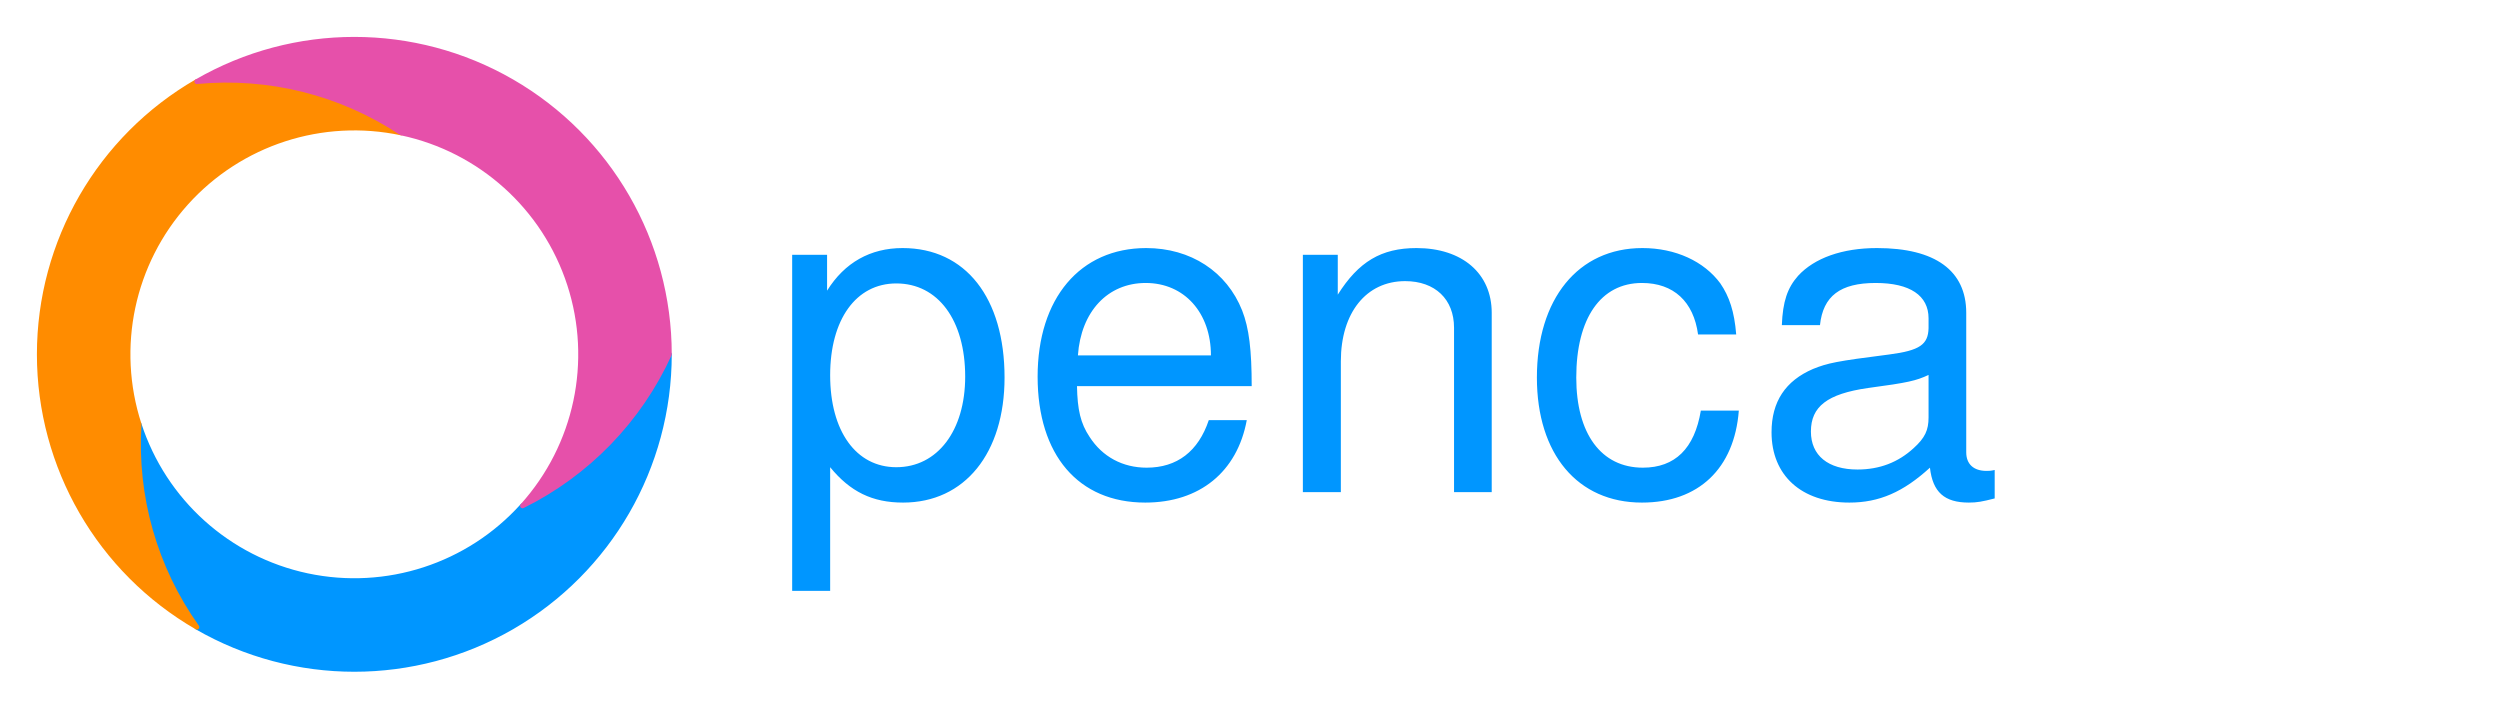
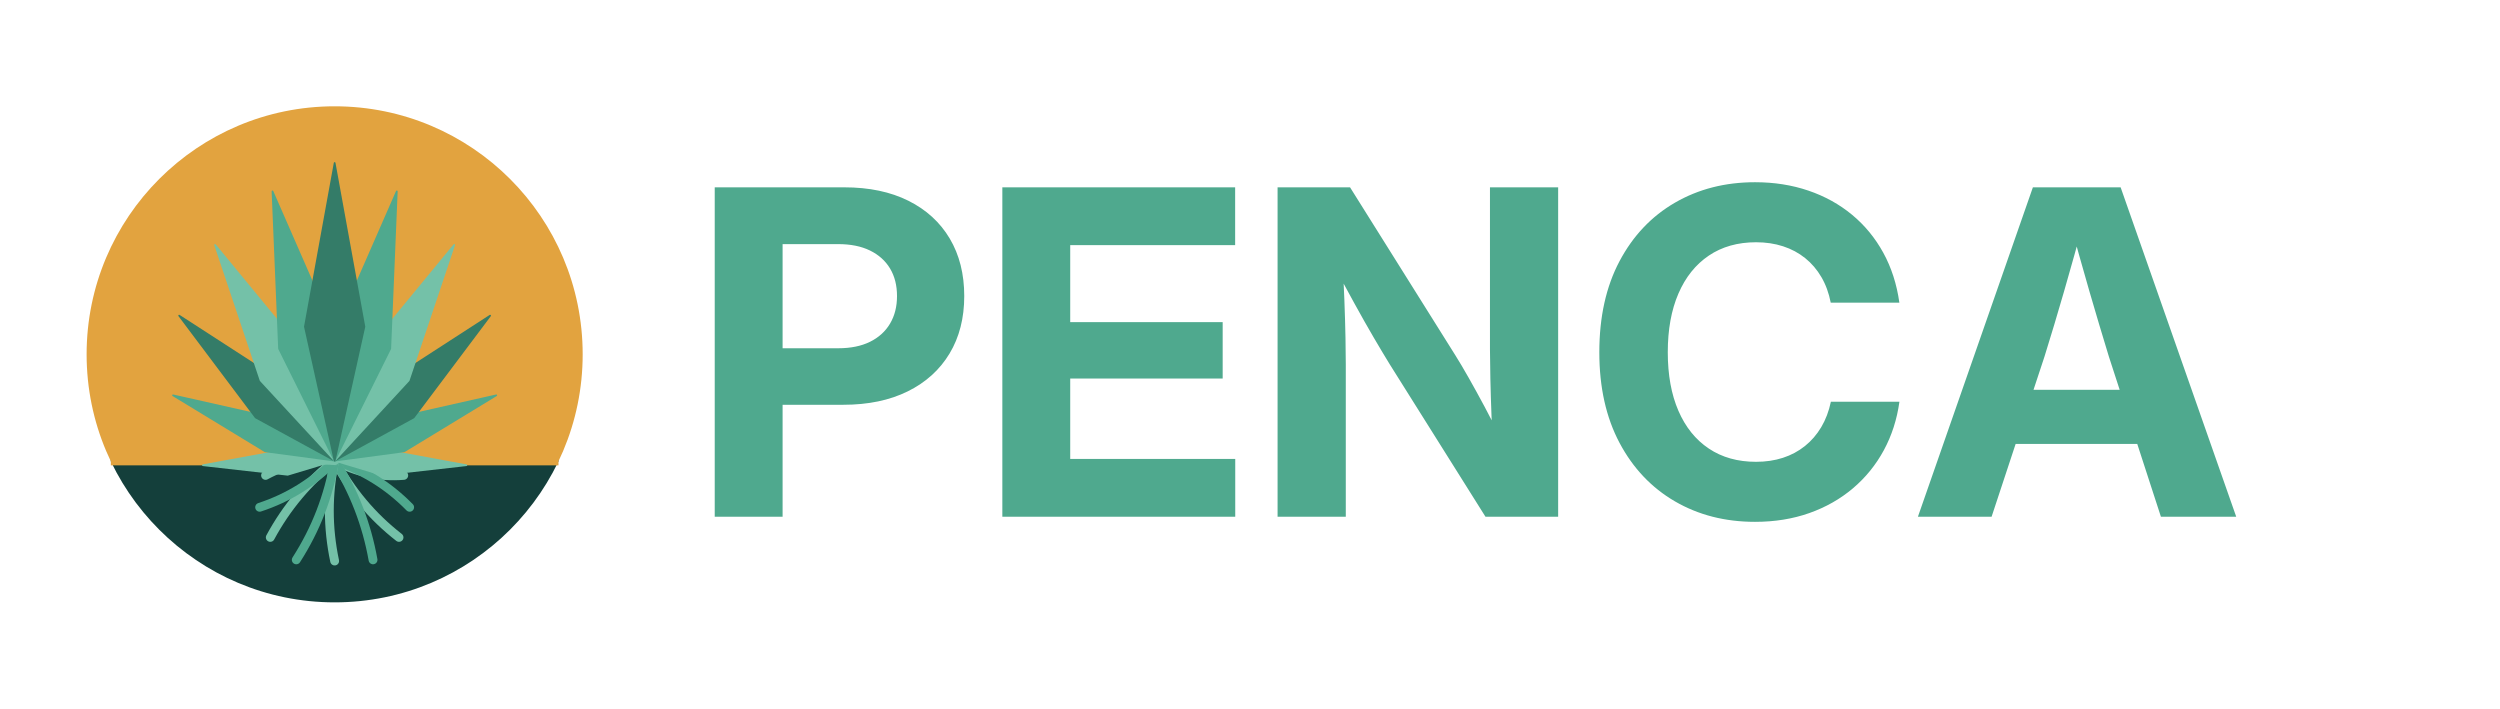
<svg xmlns="http://www.w3.org/2000/svg" shape-rendering="geometricPrecision" viewBox="0 0 254 72">
-   <g transform="translate(-14 -14)">
-     <path fill="#0096ff" stroke="#0096ff" stroke-width="0.5" stroke-linejoin="round" d="M 82.000,50.000 A 32.000,32.000 0 0 1 34.000,77.713 A 32.000,32.000 0 0 1 28.126,57.107 A 23.000,23.000 0 0 0 67.092,65.390 A 32.000,32.000 0 0 0 82.000,50.000 Z" />
-     <path fill="#ff8c00" stroke="#ff8c00" stroke-width="0.5" stroke-linejoin="round" d="M 34.000,77.713 A 32.000,32.000 0 0 1 34.000,22.287 A 32.000,32.000 0 0 1 54.782,27.503 A 23.000,23.000 0 0 0 28.126,57.107 A 32.000,32.000 0 0 0 34.000,77.713 Z" />
-     <path fill="#e650aa" stroke="#e650aa" stroke-width="0.5" stroke-linejoin="round" d="M 34.000,22.287 A 32.000,32.000 0 0 1 82.000,50.000 A 32.000,32.000 0 0 1 67.092,65.390 A 23.000,23.000 0 0 0 54.782,27.503 A 32.000,32.000 0 0 0 34.000,22.287 Z" />
+   <g transform="translate(4.0 6.0) scale(0.6)">
+     <defs>
+       <clipPath id="pca-abv">
+         <rect x="0" y="0" width="100" height="68.0" />
+       </clipPath>
+       <clipPath id="pca-blw">
+         <rect x="0" y="68.0" width="100" height="32.0" />
+       </clipPath>
+     </defs>
+     <circle cx="50" cy="50" r="42.0" fill="#e2a33f" clip-path="url(#pca-abv)" />
+     <circle cx="50" cy="50" r="42.0" fill="#143f3b" clip-path="url(#pca-blw)" />
+     <path d="M 50,68.0 Q 55.5,71.0 61.7,70.5" fill="none" stroke="#74c1a8" stroke-width="1.5" stroke-linecap="round" />
+     <path d="M 50,68.0 Q 57.3,70.4 62.7,75.9" fill="none" stroke="#4fa98e" stroke-width="1.5" stroke-linecap="round" />
+     <path d="M 50,68.0 Q 54.1,75.7 60.9,81.0" fill="none" stroke="#74c1a8" stroke-width="1.5" stroke-linecap="round" />
+     <path d="M 50,68.0 Q 54.9,75.8 56.5,84.8" fill="none" stroke="#4fa98e" stroke-width="1.5" stroke-linecap="round" />
+     <path d="M 50,68.0 Q 48.2,76.5 50.0,85.0" fill="none" stroke="#74c1a8" stroke-width="1.5" stroke-linecap="round" />
+     <path d="M 50,68.0 Q 48.5,77.0 43.5,84.8" fill="none" stroke="#4fa98e" stroke-width="1.5" stroke-linecap="round" />
+     <path d="M 50,68.0 Q 43.2,73.4 39.1,81.0" fill="none" stroke="#74c1a8" stroke-width="1.5" stroke-linecap="round" />
+     <path d="M 50,68.0 Q 44.6,73.5 37.3,75.9" fill="none" stroke="#4fa98e" stroke-width="1.5" stroke-linecap="round" />
+     <path d="M 50,68.0 Q 43.8,67.5 38.3,70.5" fill="none" stroke="#74c1a8" stroke-width="1.5" stroke-linecap="round" />
+     <line x1="12.1" y1="68.0" x2="39" y2="68.0" stroke="#e2a33f" stroke-width="1.6" />
+     <line x1="61" y1="68.0" x2="87.9" y2="68.0" stroke="#e2a33f" stroke-width="1.6" />
+     <circle cx="50" cy="68.0" r="11" fill="#347c68" clip-path="url(#pca-abv)" />
+     <g transform="translate(14.00 8.24) scale(0.72)">
+       <path fill="#74c1a8" stroke="#74c1a8" stroke-width="0.4" stroke-linejoin="round" d="M 50.00,83.00 L 61.26,80.45 L 80.98,84.08 L 61.05,86.33 Z" />
+       <path fill="#74c1a8" stroke="#74c1a8" stroke-width="0.4" stroke-linejoin="round" d="M 50.00,83.00 L 38.95,86.33 L 19.02,84.08 L 38.74,80.45 Z" />
+       <path fill="#4fa98e" stroke="#4fa98e" stroke-width="0.4" stroke-linejoin="round" d="M 50.00,83.00 L 63.29,73.21 L 88.01,67.64 L 66.36,80.81 Z" />
+       <path fill="#4fa98e" stroke="#4fa98e" stroke-width="0.4" stroke-linejoin="round" d="M 50.00,83.00 L 33.64,80.81 L 11.99,67.64 L 36.71,73.21 Z" />
+       <path fill="#347c68" stroke="#347c68" stroke-width="0.4" stroke-linejoin="round" d="M 50.00,83.00 L 61.41,65.18 L 86.57,48.90 L 68.57,72.86 Z" />
+       <path fill="#347c68" stroke="#347c68" stroke-width="0.4" stroke-linejoin="round" d="M 50.00,83.00 L 31.43,72.86 L 13.43,48.90 L 38.59,65.18 Z" />
+       <path fill="#74c1a8" stroke="#74c1a8" stroke-width="0.4" stroke-linejoin="round" d="M 50.00,83.00 L 56.76,58.23 L 78.12,32.27 L 67.42,64.14 Z" />
+       <path fill="#74c1a8" stroke="#74c1a8" stroke-width="0.4" stroke-linejoin="round" d="M 50.00,83.00 L 32.58,64.14 L 21.88,32.27 L 43.24,58.23 Z" />
+       <path fill="#4fa98e" stroke="#4fa98e" stroke-width="0.4" stroke-linejoin="round" d="M 50.00,83.00 L 49.78,53.60 L 64.62,19.67 L 63.08,56.67 Z" />
+       <path fill="#4fa98e" stroke="#4fa98e" stroke-width="0.4" stroke-linejoin="round" d="M 50.00,83.00 L 36.92,56.67 L 35.38,19.67 L 50.22,53.60 Z" />
+       <path fill="#347c68" stroke="#347c68" stroke-width="0.4" stroke-linejoin="round" d="M 50.00,83.00 L 43.00,51.50 L 50.00,13.00 L 57.00,51.50 Z" />
+     </g>
  </g>
-   <text x="78" y="50" font-family="Ubuntu, Helvetica, Arial, sans-serif" font-size="46" font-weight="500" fill="#0096ff">penca</text>
+   <path transform="translate(70.0 52.5) scale(0.022461)" fill="#4fa98e" d="M116.473 0.0V-1490.0H702.557Q870.837 -1490.0 992.484 -1429.301Q1114.132 -1368.602 1179.656 -1258.141Q1245.18 -1147.679 1245.18 -998.072Q1245.18 -848.766 1178.76 -738.292Q1112.34 -627.818 989.609 -567.129Q866.877 -506.44 698.117 -506.44H293.663V-762.072H675.053Q759.425 -762.072 818.67 -791.213Q877.916 -820.355 909.468 -873.496Q941.021 -926.636 941.021 -998.072Q941.021 -1070.527 909.468 -1122.937Q877.916 -1175.348 818.619 -1204.258Q759.323 -1233.168 674.849 -1233.168H423.49V0.0Z M1417.473 0.0V-1490.0H2470.533V-1228.626H1724.49V-880.383H2414.113V-625.009H1724.49V-261.374H2470.973V0.0Z M2662.473 0.0V-1490.0H2990.306L3466.994 -729.629Q3492.202 -689.676 3526.72 -628.871Q3561.238 -568.066 3599.308 -496.836Q3637.378 -425.606 3672.091 -354.011L3638.049 -292.413Q3633.714 -363.906 3630.25 -453.582Q3626.787 -543.258 3624.977 -625.851Q3623.167 -708.445 3623.167 -757.538V-1490.0H3931.624V0.0H3602.871L3170.22 -688.856Q3139.247 -739.149 3098.207 -809.152Q3057.167 -879.155 3008.421 -967.87Q2959.676 -1056.586 2903.769 -1160.206L2954.339 -1187.459Q2960.959 -1077.91 2964.632 -980.665Q2968.305 -883.42 2969.669 -808.55Q2971.032 -733.68 2971.032 -689.776V0.0Z M4822.189 23.111Q4619.223 23.111 4459.895 -69.526Q4300.568 -162.163 4209.22 -334.258Q4117.872 -506.354 4117.872 -744.0Q4117.872 -983.544 4209.221 -1155.91Q4300.57 -1328.275 4460.136 -1420.693Q4619.703 -1513.111 4822.189 -1513.111Q4952.34 -1513.111 5063.785 -1475.076Q5175.23 -1437.04 5261.257 -1365.777Q5347.283 -1294.514 5402.402 -1194.03Q5457.521 -1093.546 5475.059 -968.291H5164.63Q5152.055 -1033.162 5122.375 -1083.952Q5092.696 -1134.741 5048.867 -1169.934Q5005.037 -1205.126 4948.935 -1223.352Q4892.832 -1241.577 4826.989 -1241.577Q4702.579 -1241.577 4613.102 -1181.156Q4523.624 -1120.734 4475.561 -1009.282Q4427.498 -897.83 4427.498 -744.0Q4427.498 -590.33 4475.522 -479.327Q4523.546 -368.324 4613.114 -308.373Q4702.681 -248.423 4826.749 -248.423Q4892.592 -248.423 4948.246 -266.489Q5003.9 -284.556 5047.849 -319.729Q5091.798 -354.901 5121.776 -405.353Q5151.755 -455.804 5165.228 -520.154H5475.299Q5458.641 -400.158 5404.693 -300.655Q5350.745 -201.152 5265.049 -128.577Q5179.352 -56.002 5067.397 -16.445Q4955.442 23.111 4822.189 23.111Z M5558.992 0.0 6079.033 -1490.0H6475.941L6998.81 0.0H6658.159L6422.969 -723.776Q6379.514 -865.518 6334.504 -1020.374Q6289.494 -1175.231 6237.323 -1368.359H6317.686Q6265.017 -1175.026 6220.205 -1019.965Q6175.393 -864.905 6131.287 -723.776L5892.237 0.0ZM5888.023 -329.299V-574.149H6670.199V-329.299Z" />
</svg>
